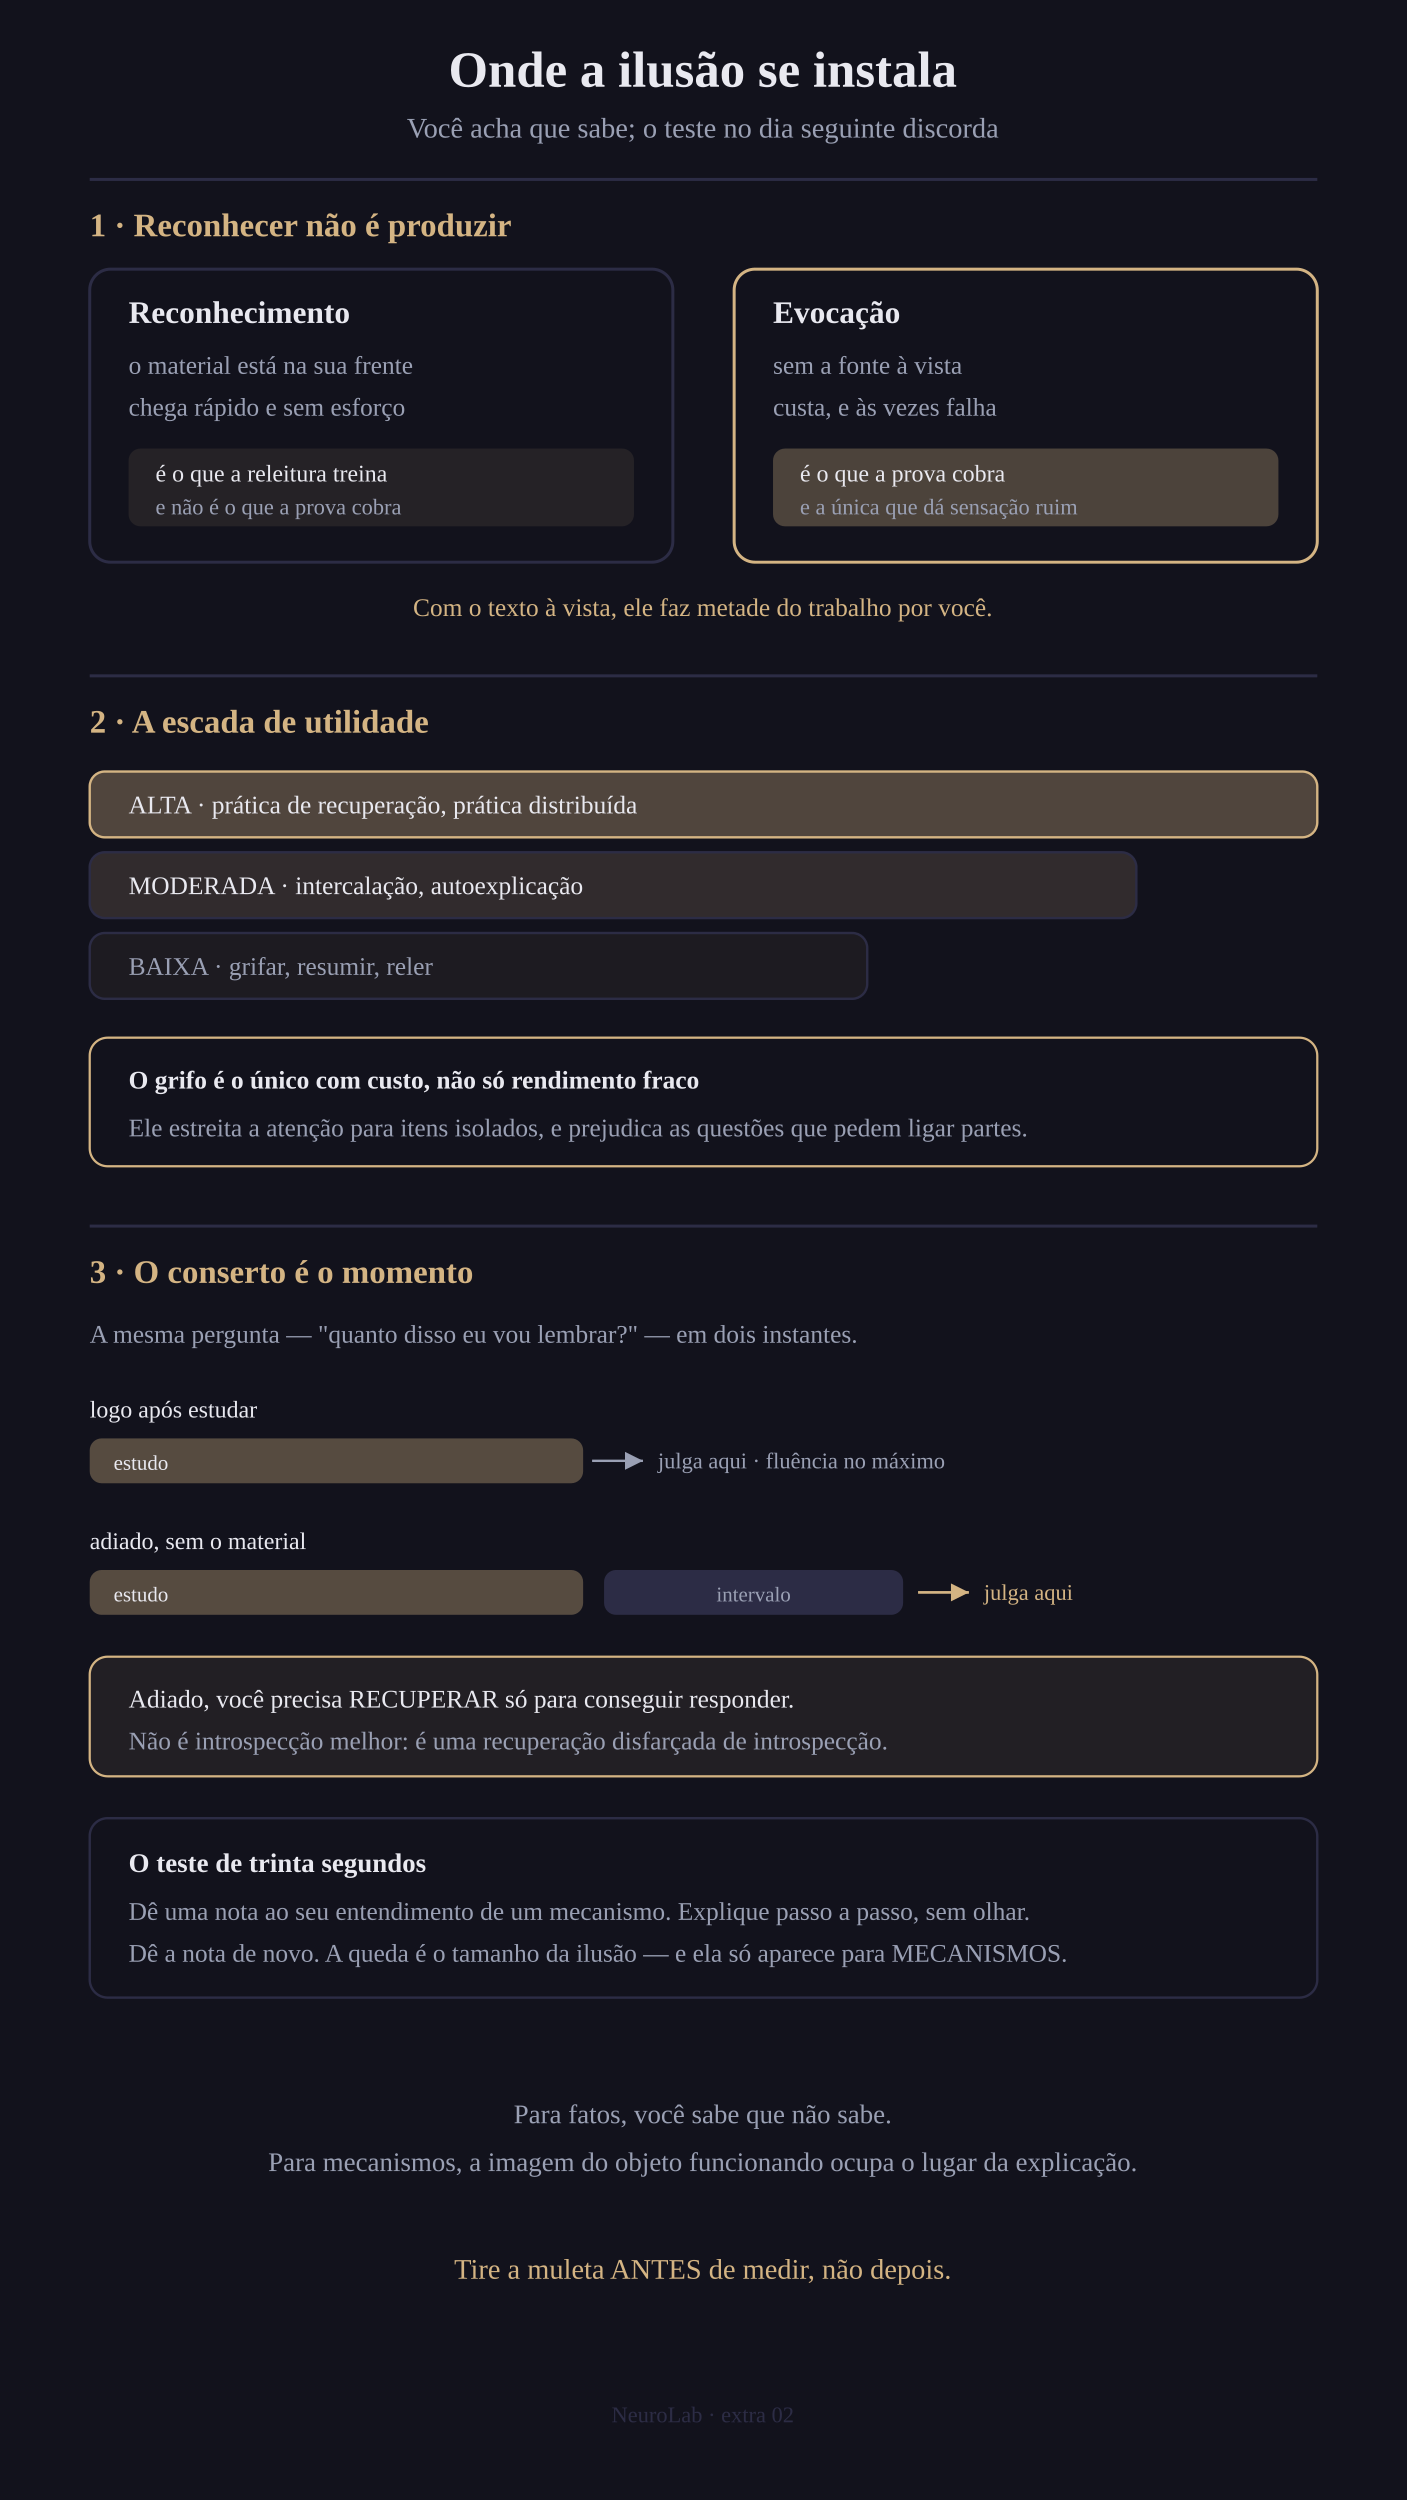
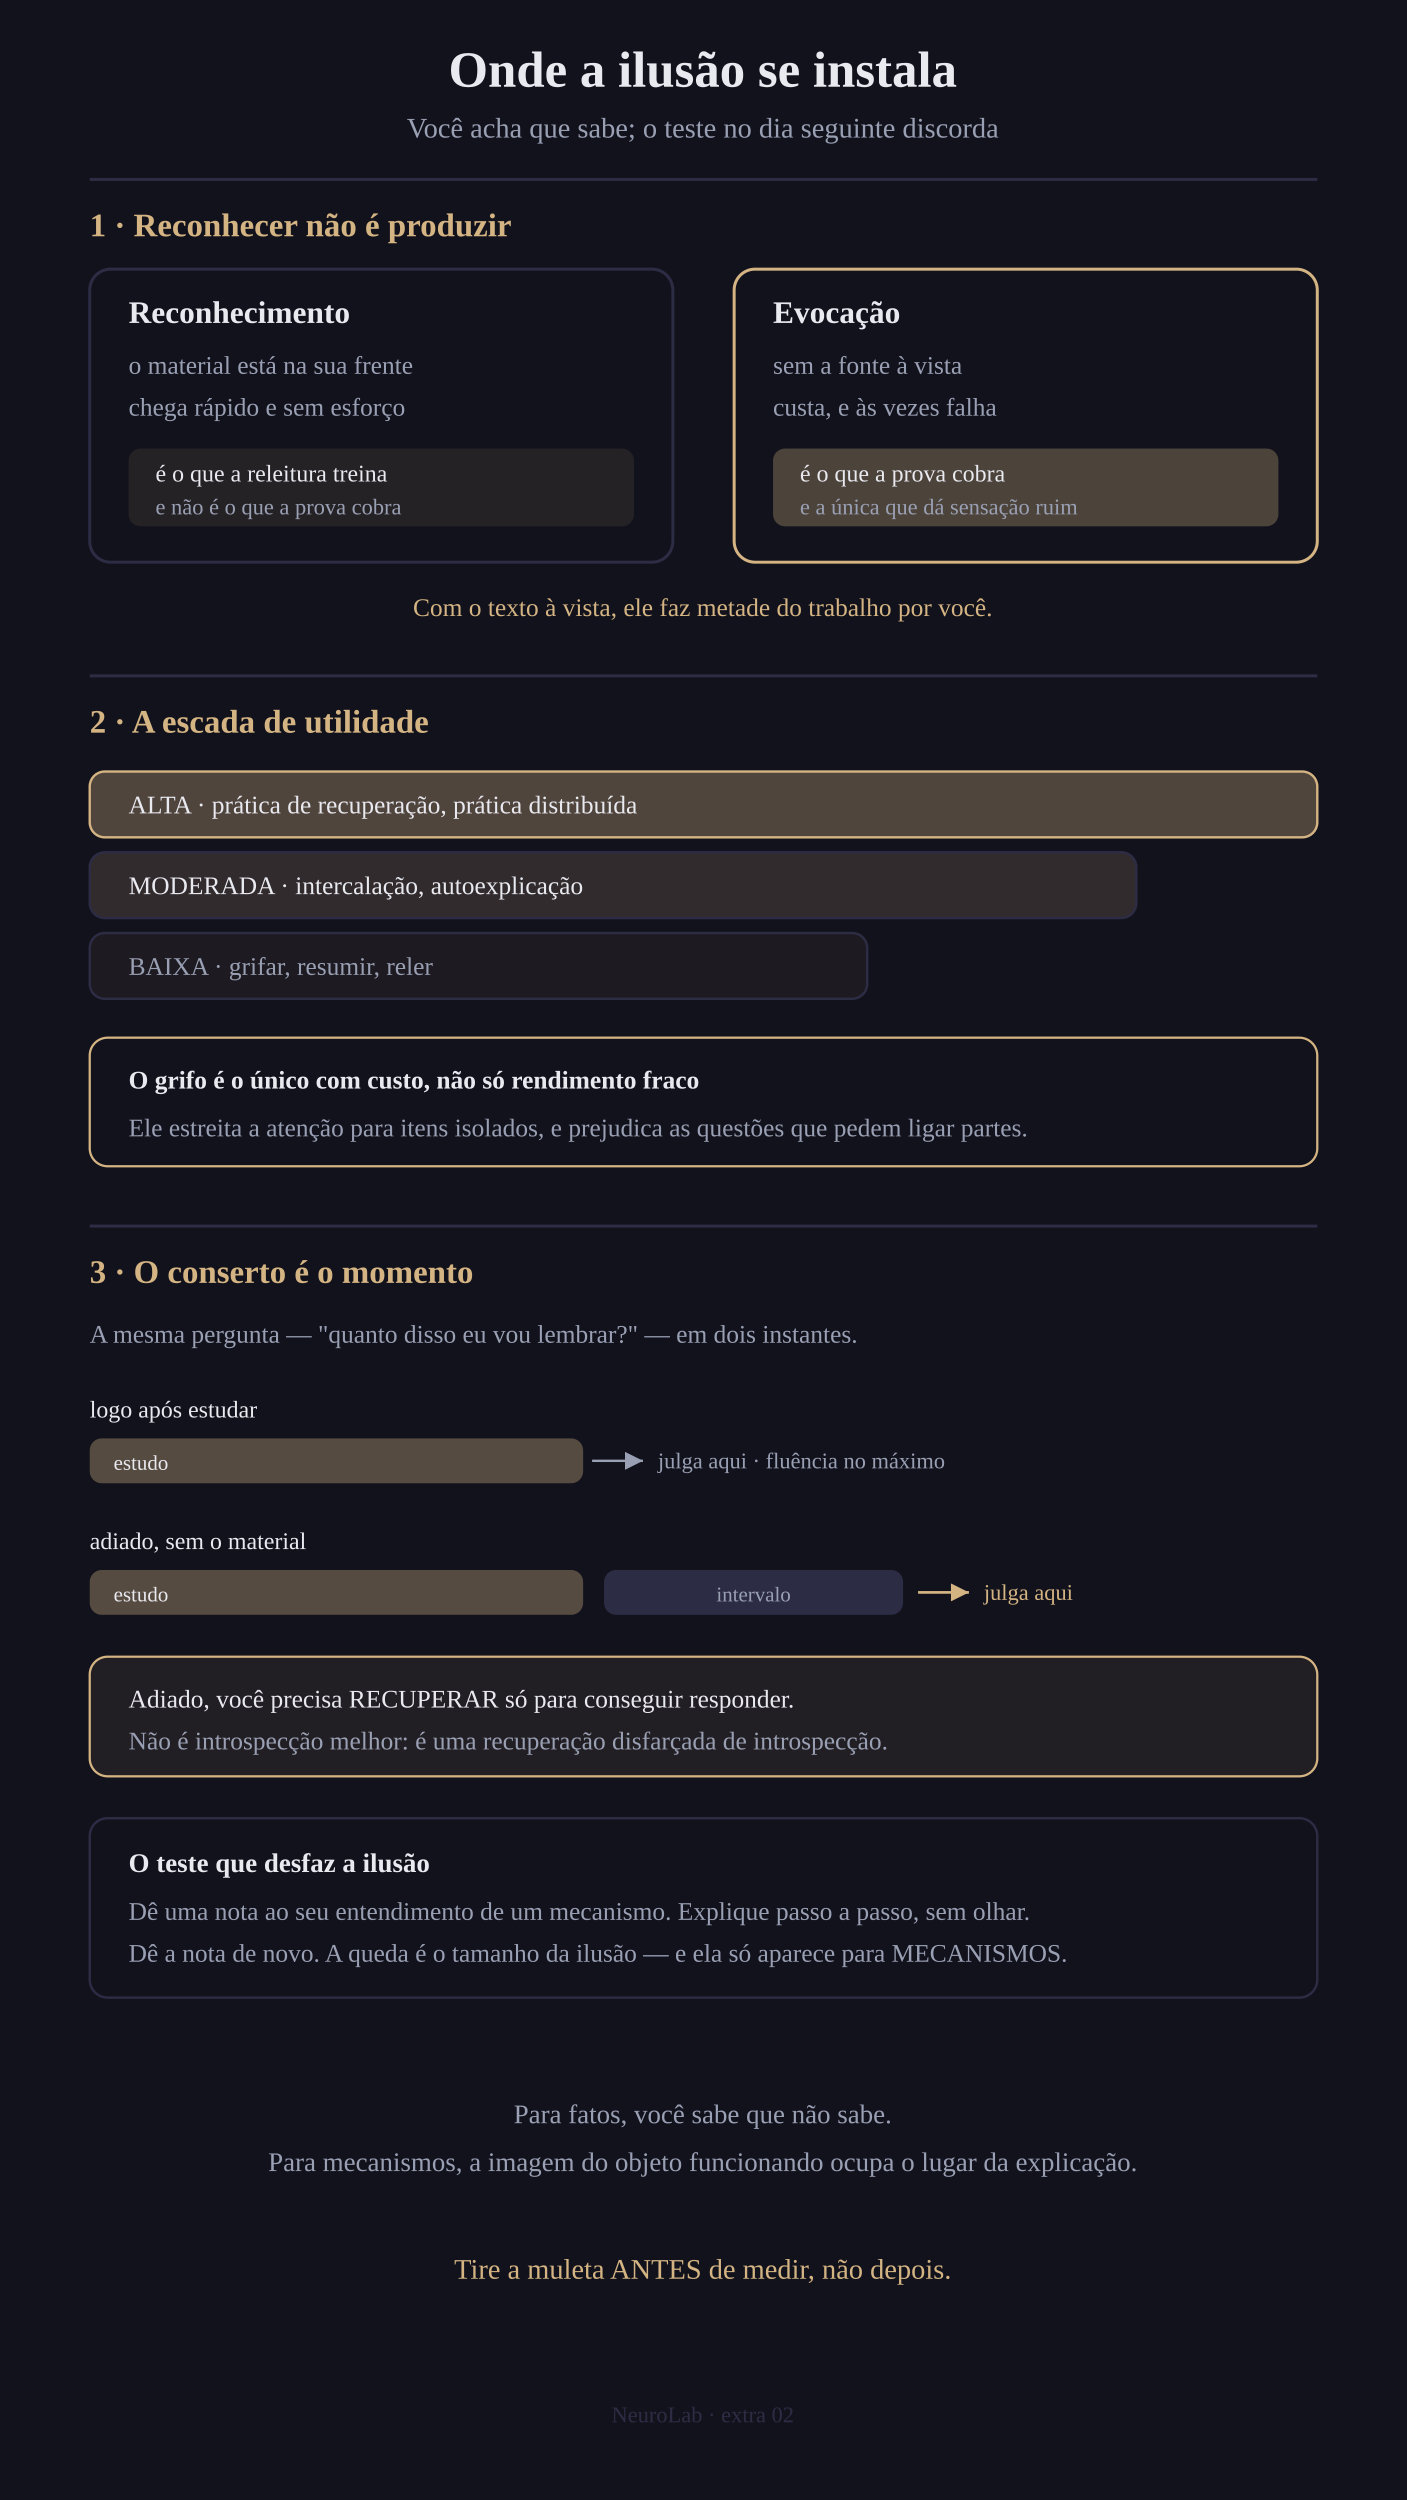
<svg xmlns="http://www.w3.org/2000/svg" width="941" height="1672" viewBox="0 0 941 1672" role="img" aria-label="Infográfico do módulo extra As ilusões do estudo">
  <rect width="941" height="1672" fill="#12121c" />
  <text x="470" y="58" text-anchor="middle" fill="#e9e9f0" font-size="34" font-weight="700">Onde a ilusão se instala</text>
  <text x="470" y="92" text-anchor="middle" fill="#9aa0b4" font-size="19">Você acha que sabe; o teste no dia seguinte discorda</text>
  <line x1="60" y1="120" x2="881" y2="120" stroke="#2c2c45" stroke-width="2" />
  <text x="60" y="158" fill="#d4b483" font-size="22" font-weight="700">1 · Reconhecer não é produzir</text>
  <rect x="60" y="180" width="390" height="196" rx="14" fill="none" stroke="#2c2c45" stroke-width="2" />
  <text x="86" y="216" fill="#e9e9f0" font-size="21" font-weight="700">Reconhecimento</text>
  <text x="86" y="250" fill="#9aa0b4" font-size="17">o material está na sua frente</text>
  <text x="86" y="278" fill="#9aa0b4" font-size="17">chega rápido e sem esforço</text>
  <rect x="86" y="300" width="338" height="52" rx="8" fill="#d4b483" fill-opacity=".1" />
  <text x="104" y="322" fill="#e9e9f0" font-size="16">é o que a releitura treina</text>
  <text x="104" y="344" fill="#9aa0b4" font-size="15">e não é o que a prova cobra</text>
  <rect x="491" y="180" width="390" height="196" rx="14" fill="none" stroke="#d4b483" stroke-width="2" />
  <text x="517" y="216" fill="#e9e9f0" font-size="21" font-weight="700">Evocação</text>
  <text x="517" y="250" fill="#9aa0b4" font-size="17">sem a fonte à vista</text>
  <text x="517" y="278" fill="#9aa0b4" font-size="17">custa, e às vezes falha</text>
  <rect x="517" y="300" width="338" height="52" rx="8" fill="#d4b483" fill-opacity=".3" />
  <text x="535" y="322" fill="#e9e9f0" font-size="16">é o que a prova cobra</text>
  <text x="535" y="344" fill="#9aa0b4" font-size="15">e a única que dá sensação ruim</text>
  <text x="470" y="412" text-anchor="middle" fill="#d4b483" font-size="17">Com o texto à vista, ele faz metade do trabalho por você.</text>
  <line x1="60" y1="452" x2="881" y2="452" stroke="#2c2c45" stroke-width="2" />
  <text x="60" y="490" fill="#d4b483" font-size="22" font-weight="700">2 · A escada de utilidade</text>
  <rect x="60" y="516" width="821" height="44" rx="10" fill="#d4b483" fill-opacity=".32" stroke="#d4b483" stroke-width="1.6" />
  <text x="86" y="544" fill="#e9e9f0" font-size="17">ALTA · prática de recuperação, prática distribuída</text>
  <rect x="60" y="570" width="700" height="44" rx="10" fill="#d4b483" fill-opacity=".16" stroke="#2c2c45" stroke-width="1.6" />
  <text x="86" y="598" fill="#e9e9f0" font-size="17">MODERADA · intercalação, autoexplicação</text>
  <rect x="60" y="624" width="520" height="44" rx="10" fill="#d4b483" fill-opacity=".06" stroke="#2c2c45" stroke-width="1.6" />
  <text x="86" y="652" fill="#9aa0b4" font-size="17">BAIXA · grifar, resumir, reler</text>
  <rect x="60" y="694" width="821" height="86" rx="12" fill="none" stroke="#d4b483" stroke-width="1.5" />
  <text x="86" y="728" fill="#e9e9f0" font-size="17" font-weight="700">O grifo é o único com custo, não só rendimento fraco</text>
  <text x="86" y="760" fill="#9aa0b4" font-size="17">Ele estreita a atenção para itens isolados, e prejudica as questões que pedem ligar partes.</text>
  <line x1="60" y1="820" x2="881" y2="820" stroke="#2c2c45" stroke-width="2" />
  <text x="60" y="858" fill="#d4b483" font-size="22" font-weight="700">3 · O conserto é o momento</text>
  <text x="60" y="898" fill="#9aa0b4" font-size="17">A mesma pergunta — "quanto disso eu vou lembrar?" — em dois instantes.</text>
  <text x="60" y="948" fill="#e9e9f0" font-size="16">logo após estudar</text>
  <rect x="60" y="962" width="330" height="30" rx="8" fill="#d4b483" fill-opacity=".35" />
  <text x="76" y="983" fill="#e9e9f0" font-size="14">estudo</text>
  <path d="M396 977 L430 977" stroke="#9aa0b4" stroke-width="1.6" />
  <polygon points="430,977 418,971 418,983" fill="#9aa0b4" />
  <text x="440" y="982" fill="#9aa0b4" font-size="15">julga aqui · fluência no máximo</text>
  <text x="60" y="1036" fill="#e9e9f0" font-size="16">adiado, sem o material</text>
  <rect x="60" y="1050" width="330" height="30" rx="8" fill="#d4b483" fill-opacity=".35" />
  <text x="76" y="1071" fill="#e9e9f0" font-size="14">estudo</text>
  <rect x="404" y="1050" width="200" height="30" rx="8" fill="#2c2c45" />
  <text x="504" y="1071" text-anchor="middle" fill="#9aa0b4" font-size="14">intervalo</text>
  <path d="M614 1065 L648 1065" stroke="#d4b483" stroke-width="1.8" />
  <polygon points="648,1065 636,1059 636,1071" fill="#d4b483" />
  <text x="658" y="1070" fill="#d4b483" font-size="15">julga aqui</text>
  <rect x="60" y="1108" width="821" height="80" rx="12" fill="#d4b483" fill-opacity=".08" stroke="#d4b483" stroke-width="1.5" />
  <text x="86" y="1142" fill="#e9e9f0" font-size="17">Adiado, você precisa RECUPERAR só para conseguir responder.</text>
  <text x="86" y="1170" fill="#9aa0b4" font-size="17">Não é introspecção melhor: é uma recuperação disfarçada de introspecção.</text>
  <rect x="60" y="1216" width="821" height="120" rx="12" fill="none" stroke="#2c2c45" stroke-width="1.6" />
-   <text x="86" y="1252" fill="#e9e9f0" font-size="18" font-weight="700">O teste de trinta segundos</text>
+   <text x="86" y="1252" fill="#e9e9f0" font-size="18" font-weight="700">O teste que desfaz a ilusão</text>
  <text x="86" y="1284" fill="#9aa0b4" font-size="17">Dê uma nota ao seu entendimento de um mecanismo. Explique passo a passo, sem olhar.</text>
  <text x="86" y="1312" fill="#9aa0b4" font-size="17">Dê a nota de novo. A queda é o tamanho da ilusão — e ela só aparece para MECANISMOS.</text>
  <text x="470" y="1420" text-anchor="middle" fill="#9aa0b4" font-size="18">Para fatos, você sabe que não sabe.</text>
  <text x="470" y="1452" text-anchor="middle" fill="#9aa0b4" font-size="18">Para mecanismos, a imagem do objeto funcionando ocupa o lugar da explicação.</text>
  <text x="470" y="1524" text-anchor="middle" fill="#d4b483" font-size="19">Tire a muleta ANTES de medir, não depois.</text>
  <text x="470" y="1620" text-anchor="middle" fill="#2c2c45" font-size="15">NeuroLab · extra 02</text>
</svg>
